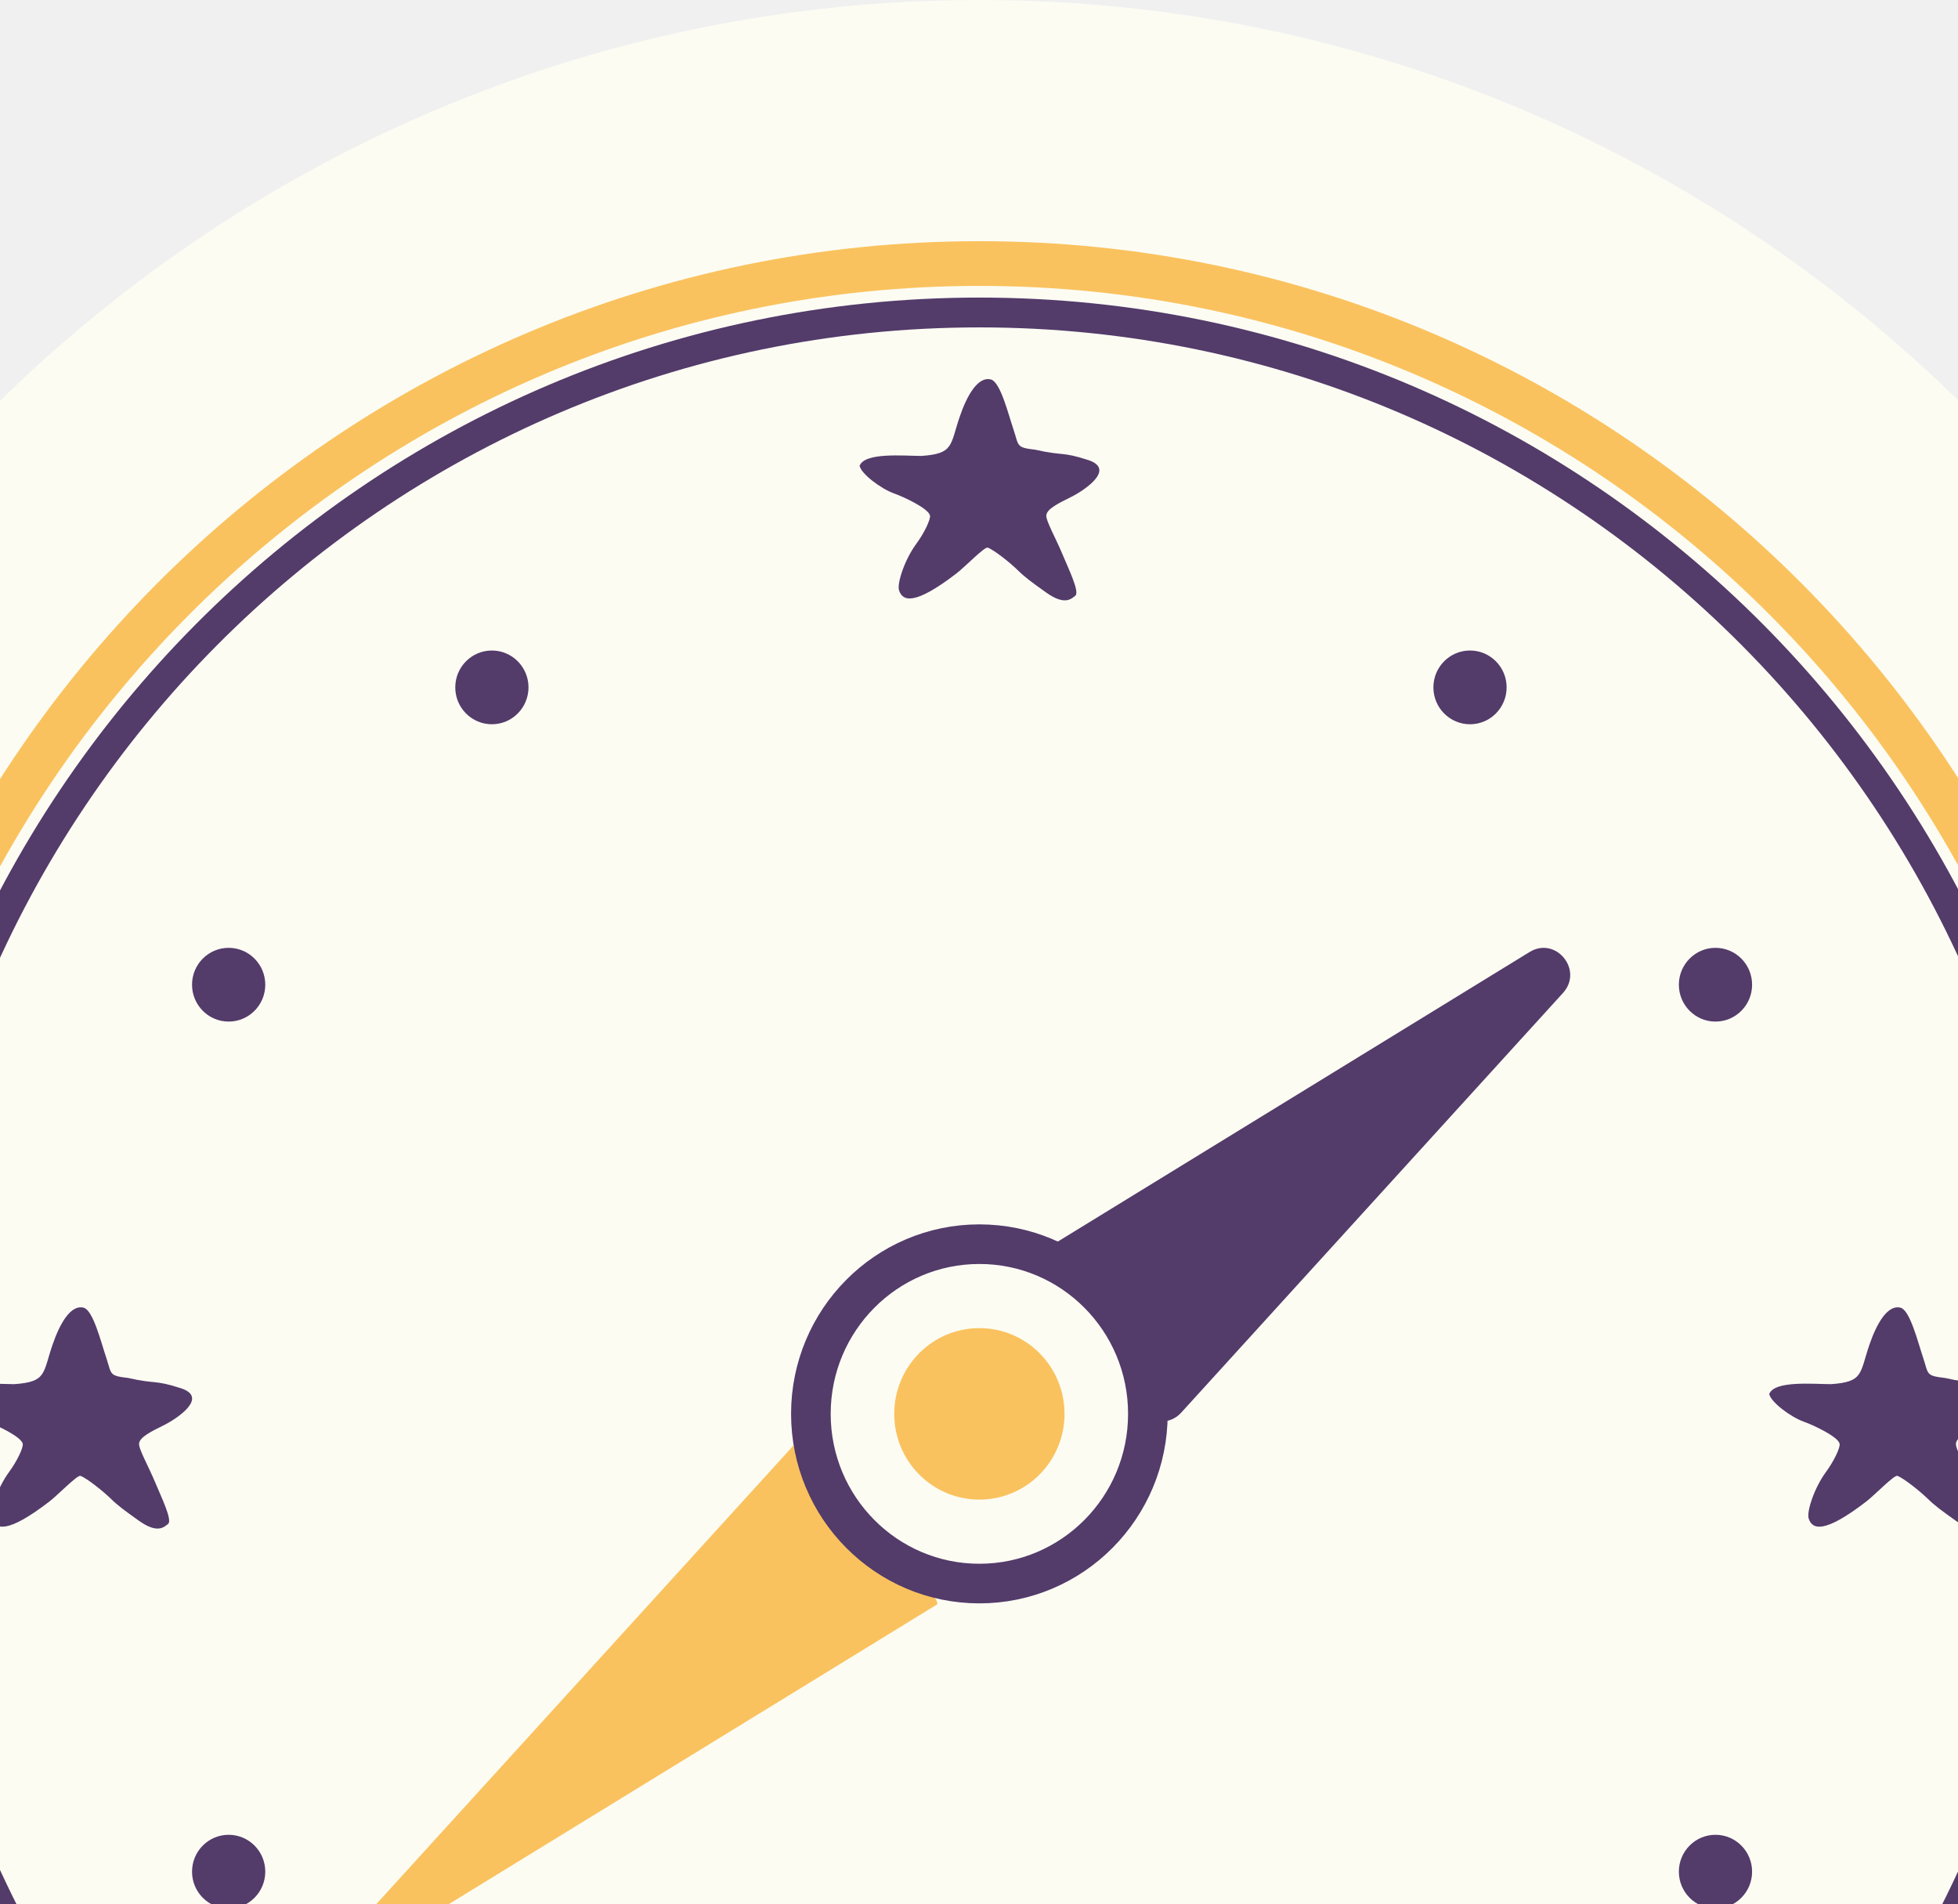
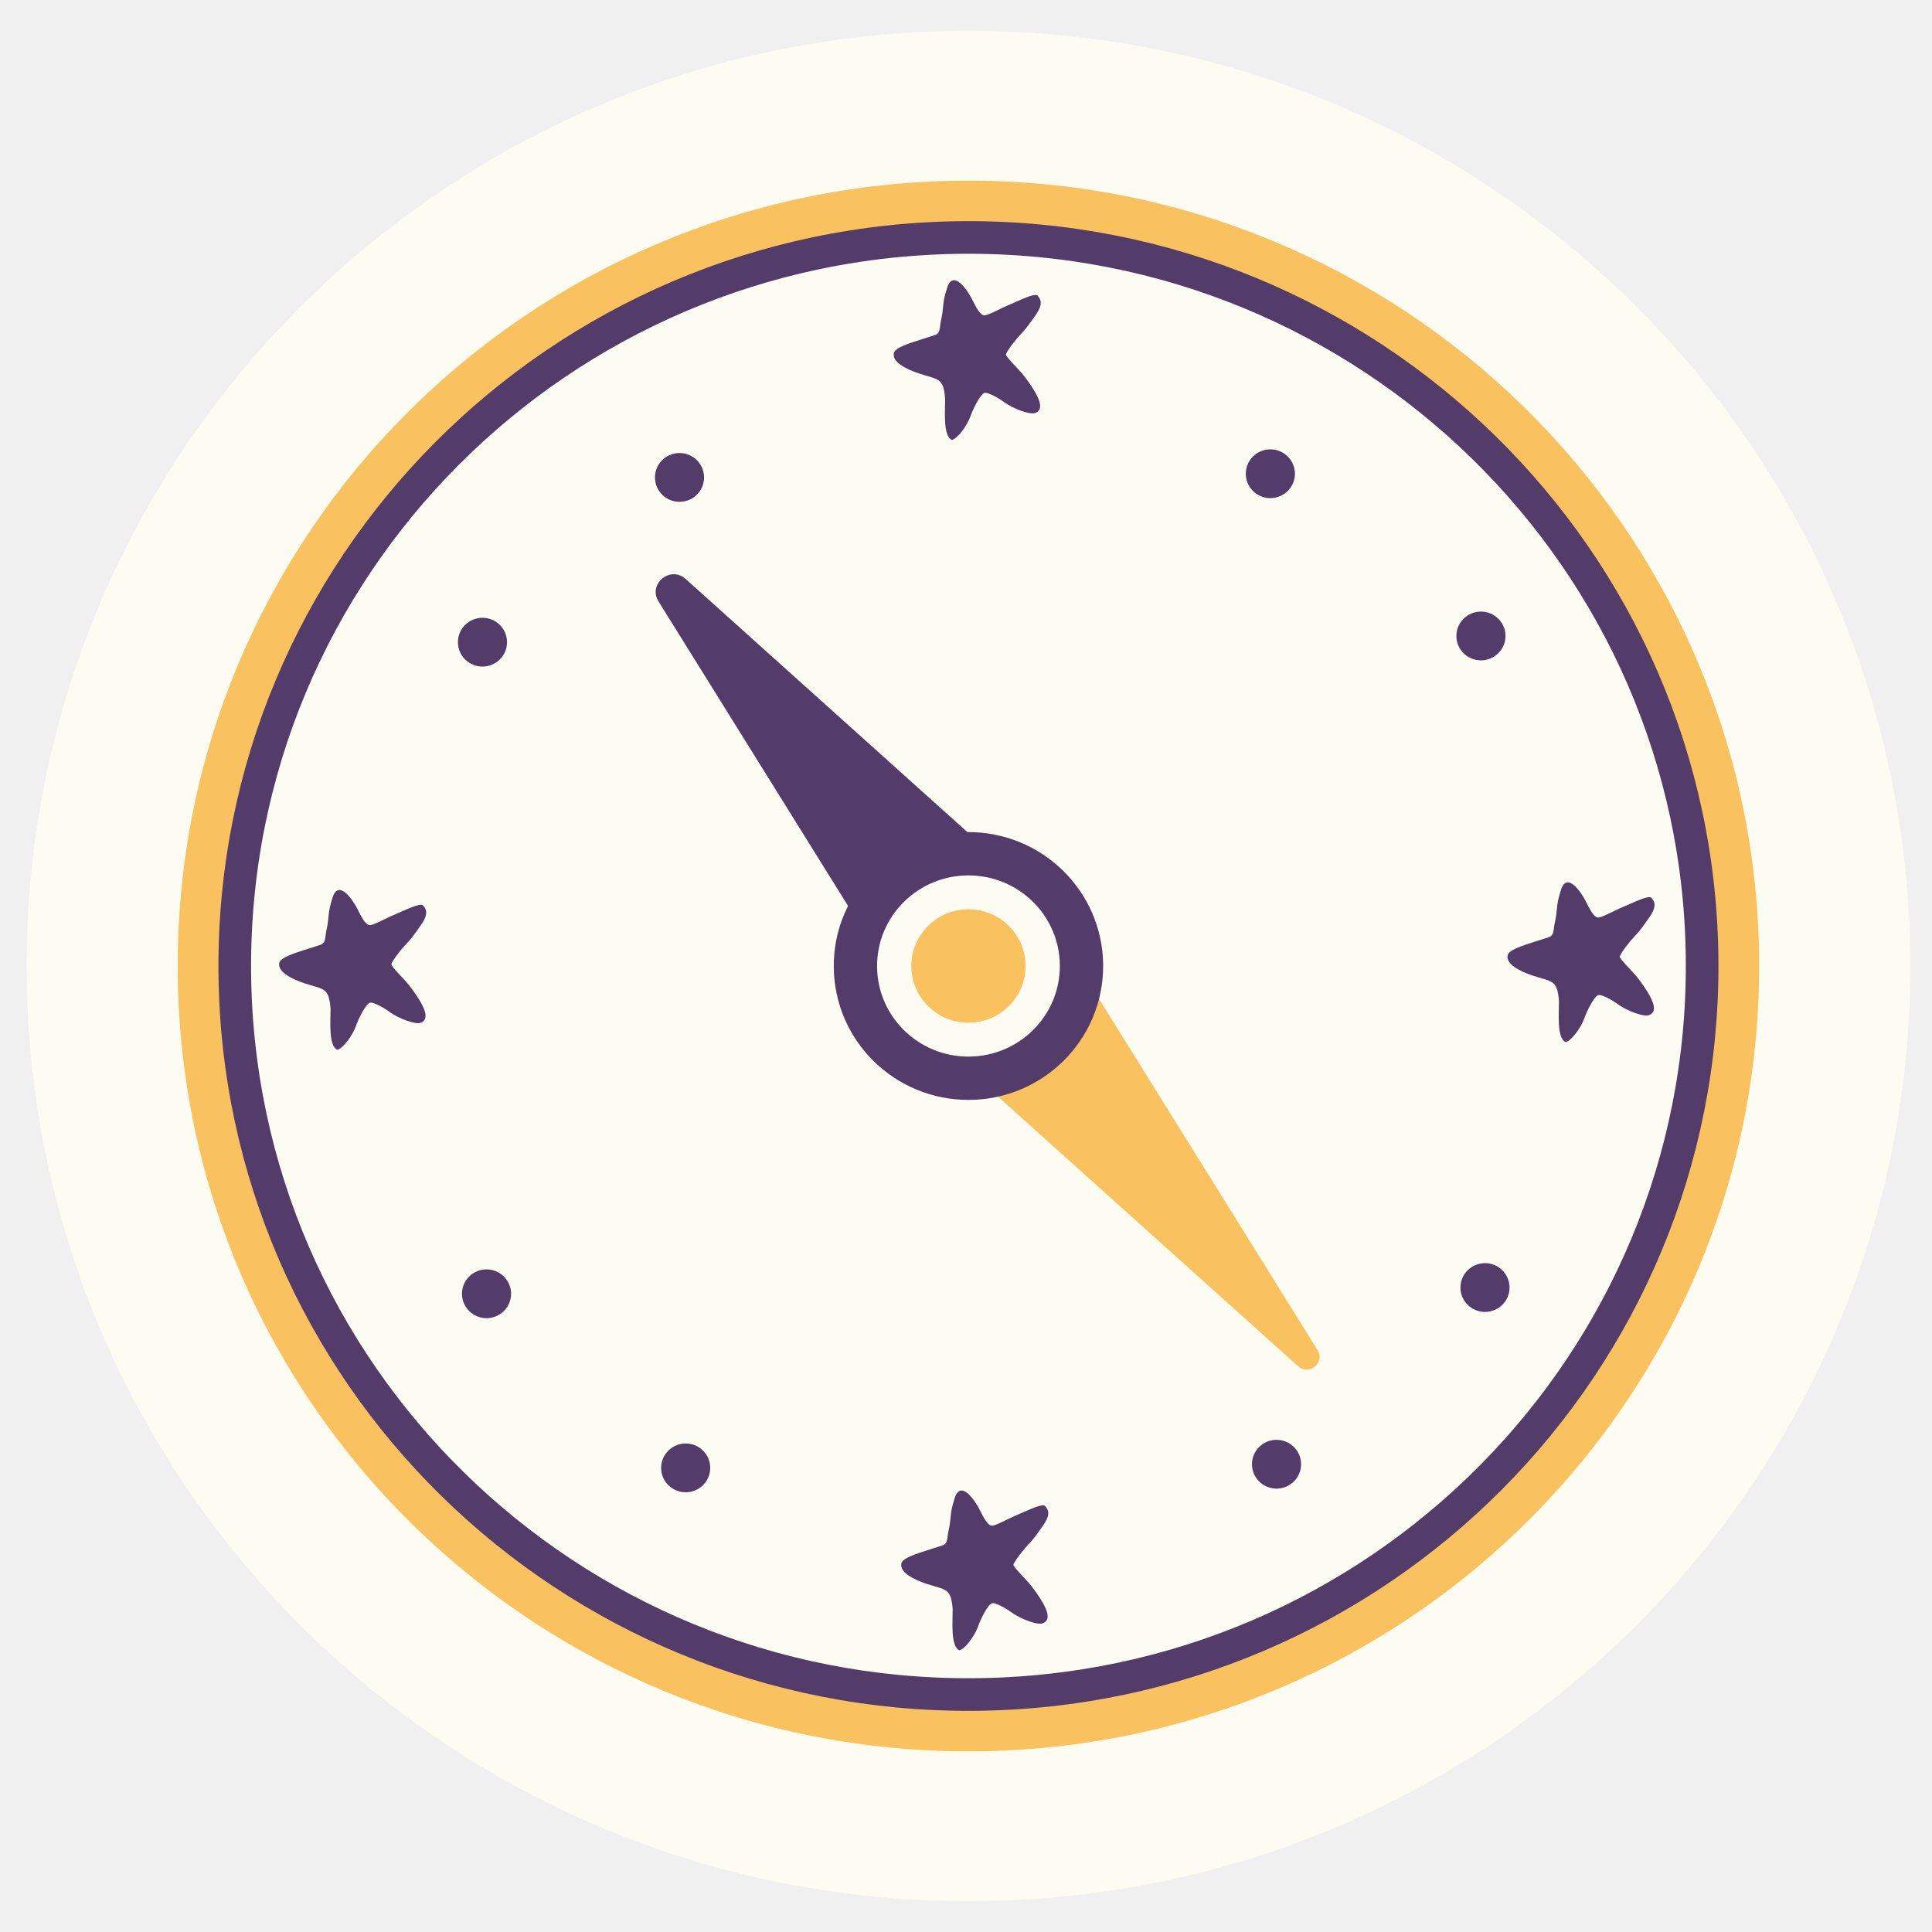
- <svg xmlns="http://www.w3.org/2000/svg" width="394" height="383" viewBox="0 0 394 383" fill="none">
-   <g clip-path="url(#clip0_915_786)">
-     <path d="M197.076 569C353.097 569 479.576 441.625 479.576 284.5C479.576 127.375 353.097 0 197.076 0C41.056 0 -85.424 127.375 -85.424 284.5C-85.424 441.625 41.056 569 197.076 569Z" fill="#FCFCF3" />
-     <path d="M197.076 515.969C324.014 515.969 426.918 412.337 426.918 284.5C426.918 156.663 324.014 53.031 197.076 53.031C70.138 53.031 -32.766 156.663 -32.766 284.5C-32.766 412.337 70.138 515.969 197.076 515.969Z" stroke="#FAC25E" stroke-width="9" stroke-miterlimit="10" />
-     <path d="M197.076 506.122C318.614 506.122 417.14 406.898 417.14 284.5C417.14 162.101 318.614 62.878 197.076 62.878C75.538 62.878 -22.988 162.101 -22.988 284.5C-22.988 406.898 75.538 506.122 197.076 506.122Z" stroke="#533B6A" stroke-width="6" stroke-miterlimit="10" />
-     <path d="M197.076 301.754C206.538 301.754 214.209 294.029 214.209 284.5C214.209 274.971 206.538 267.246 197.076 267.246C187.614 267.246 179.944 274.971 179.944 284.5C179.944 294.029 187.614 301.754 197.076 301.754Z" fill="#FAC25E" />
-     <path d="M368.413 278.525C375.014 278.077 374.186 276.408 376.176 270.595C377.597 266.437 379.81 262.404 382.492 263.151C384.384 263.786 385.916 270.035 386.967 273.147C388.117 276.583 387.437 276.807 391.405 277.28C397.041 278.562 396.584 277.591 401.973 279.334C407.721 281.189 401.145 285.521 398.463 286.84C395.867 288.11 393.79 289.193 393.593 290.401C393.419 291.471 395.434 294.919 396.868 298.38C397.956 301.019 400.366 305.912 399.427 306.646C398.599 307.293 397.289 308.675 393.531 305.986C390.675 303.945 389.377 303.023 387.832 301.505C386.361 300.073 383.024 297.397 381.788 296.973C381.157 296.762 377.239 300.833 375.508 302.165C367.078 308.638 364.668 307.804 363.951 305.551C363.518 304.194 365.051 299.413 367.461 296.152C369.006 294.048 370.329 291.309 370.181 290.525C369.921 289.131 365.014 286.803 363.011 286.093C360.255 285.11 356.324 282.11 356.015 280.504C357.066 277.778 364.754 278.5 368.438 278.525H368.413Z" fill="#533B6A" />
-     <path d="M185.37 91.746C191.971 91.298 191.143 89.63 193.133 83.816C194.555 79.659 196.767 75.625 199.45 76.372C201.341 77.007 202.874 83.256 203.924 86.368C205.074 89.804 204.394 90.028 208.362 90.501C213.999 91.784 213.541 90.812 218.931 92.555C224.679 94.41 218.102 98.742 215.42 100.062C212.824 101.332 210.748 102.415 210.55 103.622C210.377 104.693 212.392 108.141 213.826 111.602C214.913 114.241 217.324 119.133 216.384 119.867C215.556 120.515 214.246 121.897 210.488 119.208C207.633 117.166 206.335 116.245 204.79 114.726C203.244 113.207 199.981 110.618 198.745 110.195C198.115 109.983 194.196 114.054 192.466 115.386C184.035 121.859 181.625 121.025 180.908 118.772C180.475 117.415 182.008 112.635 184.419 109.373C185.964 107.27 187.286 104.531 187.138 103.747C186.878 102.352 181.971 100.024 179.969 99.315C177.212 98.331 173.281 95.331 172.972 93.725C174.023 90.999 181.711 91.721 185.395 91.746H185.37Z" fill="#533B6A" />
-     <path d="M2.81 278.525C9.41 278.077 8.582 276.408 10.572 270.595C11.994 266.437 14.206 262.404 16.889 263.151C18.78 263.786 20.313 270.035 21.363 273.147C22.513 276.583 21.833 276.807 25.801 277.28C31.438 278.562 30.98 277.591 36.37 279.334C42.118 281.189 35.542 285.521 32.859 286.84C30.264 288.11 28.187 289.193 27.989 290.401C27.816 291.471 29.831 294.919 31.265 298.38C32.352 301.019 34.763 305.912 33.824 306.646C32.995 307.293 31.685 308.675 27.927 305.986C25.072 303.945 23.774 303.023 22.229 301.505C20.758 300.073 17.42 297.397 16.184 296.973C15.554 296.762 11.635 300.833 9.905 302.165C1.475 308.638 -0.936 307.804 -1.653 305.551C-2.085 304.194 -0.553 299.413 1.858 296.152C3.403 294.048 4.726 291.309 4.577 290.525C4.318 289.131 -0.59 286.803 -2.592 286.093C-5.349 285.11 -9.28 282.11 -9.589 280.504C-8.538 277.778 -0.849 278.5 2.834 278.525H2.81Z" fill="#533B6A" />
-     <path d="M188.448 322.916L80.388 389.242C76.593 391.57 72.551 386.628 75.555 383.329L160.735 289.691C162.305 287.973 165.012 288.023 166.507 289.816L171.452 305.14C172.972 306.957 190.463 321.709 188.448 322.941V322.916Z" fill="#FAC25E" />
-     <path d="M197.076 318.646C215.802 318.646 230.983 303.359 230.983 284.5C230.983 265.641 215.802 250.354 197.076 250.354C178.35 250.354 163.17 265.641 163.17 284.5C163.17 303.359 178.35 318.646 197.076 318.646Z" stroke="#533B6A" stroke-width="7.97" stroke-miterlimit="10" />
-     <path d="M210.303 251.399L307.782 191.571C313.073 188.322 318.697 195.206 314.506 199.812L237.658 284.288C235.482 286.678 231.7 286.604 229.623 284.126C229.623 284.126 229.178 251.324 204.518 254.262C204.518 254.262 207.497 253.129 210.29 251.412L210.303 251.399Z" fill="#533B6A" />
-     <path d="M46.011 205.564C50.08 205.564 53.379 202.242 53.379 198.144C53.379 194.047 50.08 190.725 46.011 190.725C41.943 190.725 38.644 194.047 38.644 198.144C38.644 202.242 41.943 205.564 46.011 205.564Z" fill="#533B6A" />
-     <path d="M46.011 384.039C50.08 384.039 53.379 380.717 53.379 376.62C53.379 372.522 50.08 369.2 46.011 369.2C41.943 369.2 38.644 372.522 38.644 376.62C38.644 380.717 41.943 384.039 46.011 384.039Z" fill="#533B6A" />
-     <path d="M98.979 145.736C103.048 145.736 106.346 142.414 106.346 138.316C106.346 134.219 103.048 130.897 98.979 130.897C94.91 130.897 91.612 134.219 91.612 138.316C91.612 142.414 94.91 145.736 98.979 145.736Z" fill="#533B6A" />
-     <path d="M345.199 205.564C349.268 205.564 352.566 202.242 352.566 198.144C352.566 194.047 349.268 190.725 345.199 190.725C341.13 190.725 337.832 194.047 337.832 198.144C337.832 202.242 341.13 205.564 345.199 205.564Z" fill="#533B6A" />
-     <path d="M345.199 384.039C349.268 384.039 352.566 380.717 352.566 376.62C352.566 372.522 349.268 369.2 345.199 369.2C341.13 369.2 337.832 372.522 337.832 376.62C337.832 380.717 341.13 384.039 345.199 384.039Z" fill="#533B6A" />
-     <path d="M295.804 145.736C299.873 145.736 303.171 142.414 303.171 138.316C303.171 134.219 299.873 130.897 295.804 130.897C291.735 130.897 288.437 134.219 288.437 138.316C288.437 142.414 291.735 145.736 295.804 145.736Z" fill="#533B6A" />
+ <svg xmlns="http://www.w3.org/2000/svg" width="60" height="60" viewBox="0 0 60 60" fill="none">
+   <g clip-path="url(#clip0_963_1264)">
+     <path d="M59.326 29.818C59.226 13.777 46.049 0.855 29.895 0.956C13.741 1.056 0.726 14.141 0.826 30.182C0.926 46.223 14.103 59.145 30.257 59.044C46.411 58.944 59.425 45.858 59.326 29.818Z" fill="#FCFCF3" />
+     <path d="M53.873 29.852C53.792 16.801 43.072 6.288 29.929 6.37C16.786 6.452 6.197 17.098 6.278 30.148C6.36 43.199 17.08 53.712 30.223 53.63C43.366 53.548 53.955 42.903 53.873 29.852Z" stroke="#FAC25E" stroke-width="1.519" stroke-miterlimit="10" />
+     <path d="M52.861 29.858C52.783 17.363 42.519 7.297 29.935 7.375C17.351 7.454 7.213 17.647 7.291 30.142C7.369 42.638 17.633 52.704 30.217 52.625C42.801 52.547 52.939 42.354 52.861 29.858Z" stroke="#533B6A" stroke-width="1.013" stroke-miterlimit="10" />
+     <path d="M31.85 29.989C31.844 29.016 31.045 28.233 30.065 28.239C29.085 28.245 28.296 29.038 28.302 30.011C28.308 30.984 29.107 31.767 30.087 31.761C31.067 31.755 31.856 30.962 31.85 29.989Z" fill="#FAC25E" />
+     <path d="M29.352 12.389C29.302 11.71 29.131 11.797 28.532 11.596C28.104 11.452 27.688 11.227 27.763 10.951C27.827 10.756 28.468 10.595 28.787 10.485C29.14 10.364 29.163 10.434 29.209 10.026C29.338 9.445 29.238 9.493 29.414 8.938C29.601 8.346 30.05 9.019 30.188 9.294C30.32 9.56 30.433 9.773 30.557 9.792C30.667 9.81 31.02 9.6 31.375 9.451C31.646 9.337 32.147 9.086 32.224 9.182C32.291 9.267 32.434 9.401 32.16 9.789C31.951 10.084 31.858 10.218 31.702 10.378C31.556 10.53 31.283 10.875 31.24 11.002C31.219 11.067 31.64 11.467 31.778 11.644C32.449 12.507 32.365 12.755 32.134 12.83C31.994 12.876 31.502 12.721 31.165 12.475C30.948 12.318 30.665 12.184 30.585 12.199C30.442 12.227 30.206 12.733 30.134 12.939C30.034 13.223 29.729 13.629 29.564 13.662C29.283 13.556 29.352 12.765 29.352 12.386L29.352 12.389Z" fill="#533B6A" />
+     <path d="M48.415 31.09C48.364 30.411 48.193 30.497 47.594 30.296C47.166 30.153 46.75 29.928 46.825 29.652C46.889 29.457 47.531 29.295 47.85 29.185C48.202 29.065 48.226 29.135 48.272 28.727C48.4 28.146 48.301 28.194 48.476 27.639C48.663 27.046 49.113 27.72 49.25 27.995C49.388 28.27 49.495 28.474 49.62 28.493C49.73 28.51 50.083 28.301 50.438 28.151C50.709 28.038 51.21 27.787 51.286 27.883C51.353 27.968 51.496 28.102 51.222 28.489C51.014 28.784 50.92 28.918 50.765 29.078C50.619 29.23 50.346 29.575 50.303 29.703C50.282 29.767 50.703 30.168 50.841 30.345C51.511 31.207 51.427 31.456 51.196 31.531C51.057 31.576 50.564 31.422 50.228 31.176C50.01 31.018 49.728 30.884 49.647 30.9C49.504 30.928 49.268 31.434 49.196 31.64C49.097 31.924 48.791 32.33 48.626 32.363C48.345 32.257 48.414 31.466 48.415 31.087L48.415 31.09Z" fill="#533B6A" />
+     <path d="M10.266 31.327C10.216 30.648 10.045 30.735 9.446 30.534C9.018 30.39 8.602 30.165 8.677 29.889C8.741 29.694 9.382 29.533 9.701 29.423C10.054 29.302 10.078 29.372 10.124 28.964C10.252 28.384 10.152 28.431 10.328 27.876C10.515 27.284 10.965 27.957 11.102 28.232C11.234 28.498 11.347 28.711 11.471 28.73C11.581 28.748 11.934 28.538 12.289 28.389C12.56 28.275 13.062 28.024 13.138 28.12C13.205 28.205 13.348 28.339 13.073 28.727C12.866 29.022 12.772 29.156 12.616 29.316C12.461 29.475 12.197 29.812 12.154 29.94C12.133 30.005 12.554 30.405 12.692 30.582C13.363 31.445 13.279 31.693 13.048 31.768C12.908 31.814 12.416 31.659 12.079 31.413C11.862 31.256 11.579 31.122 11.499 31.137C11.356 31.165 11.12 31.671 11.048 31.877C10.948 32.161 10.643 32.567 10.478 32.6C10.197 32.494 10.266 31.703 10.266 31.324L10.266 31.327Z" fill="#533B6A" />
+     <path d="M29.586 49.977C29.536 49.298 29.365 49.385 28.766 49.184C28.337 49.04 27.921 48.815 27.996 48.539C28.061 48.344 28.702 48.183 29.021 48.073C29.374 47.952 29.397 48.022 29.443 47.614C29.572 47.033 29.472 47.081 29.648 46.526C29.835 45.934 30.284 46.607 30.422 46.882C30.554 47.148 30.667 47.361 30.791 47.38C30.901 47.398 31.254 47.188 31.609 47.038C31.88 46.925 32.381 46.674 32.457 46.77C32.525 46.855 32.667 46.989 32.393 47.377C32.185 47.672 32.091 47.806 31.936 47.965C31.79 48.118 31.517 48.462 31.474 48.59C31.453 48.655 31.874 49.055 32.012 49.232C32.683 50.095 32.599 50.343 32.367 50.418C32.228 50.464 31.736 50.309 31.399 50.063C31.182 49.906 30.899 49.772 30.819 49.787C30.675 49.815 30.439 50.321 30.368 50.527C30.268 50.811 29.962 51.217 29.797 51.25C29.517 51.144 29.586 50.353 29.586 49.974L29.586 49.977Z" fill="#533B6A" />
+     <path d="M34.031 30.862L40.919 41.93C41.161 42.318 40.656 42.737 40.315 42.43L30.633 33.733C30.455 33.572 30.459 33.294 30.642 33.139L32.214 32.621C32.4 32.464 33.906 30.656 34.034 30.862L34.031 30.862Z" fill="#FAC25E" />
+     <path d="M33.587 29.978C33.575 28.053 31.993 26.502 30.054 26.514C28.116 26.526 26.553 28.097 26.566 30.022C26.577 31.947 28.159 33.498 30.098 33.486C32.037 33.474 33.599 31.903 33.587 29.978Z" stroke="#533B6A" stroke-width="1.345" stroke-miterlimit="10" />
+     <path d="M26.665 28.661L20.451 18.678C20.114 18.136 20.818 17.553 21.294 17.981L30.028 25.828C30.276 26.05 30.27 26.439 30.017 26.654C30.017 26.654 26.645 26.721 26.962 29.254C26.962 29.254 26.844 28.949 26.666 28.663L26.665 28.661Z" fill="#533B6A" />
+     <path d="M22.057 45.582C22.055 45.163 21.711 44.826 21.29 44.829C20.869 44.832 20.529 45.173 20.532 45.591C20.534 46.01 20.878 46.346 21.299 46.344C21.72 46.341 22.06 46 22.057 45.582Z" fill="#533B6A" />
+     <path d="M40.406 45.468C40.404 45.049 40.06 44.712 39.639 44.715C39.218 44.717 38.878 45.059 38.881 45.477C38.883 45.895 39.227 46.232 39.648 46.23C40.07 46.227 40.409 45.886 40.406 45.468Z" fill="#533B6A" />
+     <path d="M15.872 40.175C15.87 39.756 15.526 39.419 15.105 39.422C14.683 39.424 14.344 39.766 14.347 40.184C14.349 40.602 14.693 40.939 15.114 40.937C15.535 40.934 15.875 40.593 15.872 40.175Z" fill="#533B6A" />
+     <path d="M46.88 39.981C46.878 39.563 46.534 39.226 46.113 39.228C45.692 39.231 45.352 39.572 45.355 39.991C45.358 40.409 45.701 40.746 46.122 40.743C46.544 40.741 46.883 40.399 46.88 39.981Z" fill="#533B6A" />
+     <path d="M21.866 14.822C21.863 14.404 21.519 14.067 21.098 14.069C20.677 14.072 20.337 14.413 20.34 14.831C20.343 15.25 20.686 15.587 21.108 15.584C21.529 15.582 21.868 15.24 21.866 14.822Z" fill="#533B6A" />
+     <path d="M40.215 14.708C40.212 14.289 39.869 13.952 39.447 13.955C39.026 13.958 38.687 14.299 38.689 14.717C38.692 15.136 39.036 15.473 39.457 15.47C39.878 15.467 40.218 15.126 40.215 14.708Z" fill="#533B6A" />
+     <path d="M15.746 19.939C15.744 19.52 15.4 19.183 14.979 19.186C14.558 19.189 14.218 19.53 14.221 19.948C14.223 20.366 14.567 20.703 14.988 20.701C15.41 20.698 15.749 20.357 15.746 19.939Z" fill="#533B6A" />
+     <path d="M46.755 19.745C46.752 19.327 46.408 18.99 45.987 18.993C45.566 18.995 45.226 19.337 45.229 19.755C45.231 20.173 45.575 20.51 45.996 20.508C46.418 20.505 46.757 20.164 46.755 19.745Z" fill="#533B6A" />
  </g>
  <defs>
-     <clipPath id="clip0_915_786">
-       <rect width="565" height="569" fill="white" transform="translate(-85.4238)" />
+     <clipPath id="clip0_963_1264">
+       <rect width="58.089" height="58.501" fill="white" transform="translate(1.00708 59.2261) rotate(-90.3566)" />
    </clipPath>
  </defs>
</svg>
